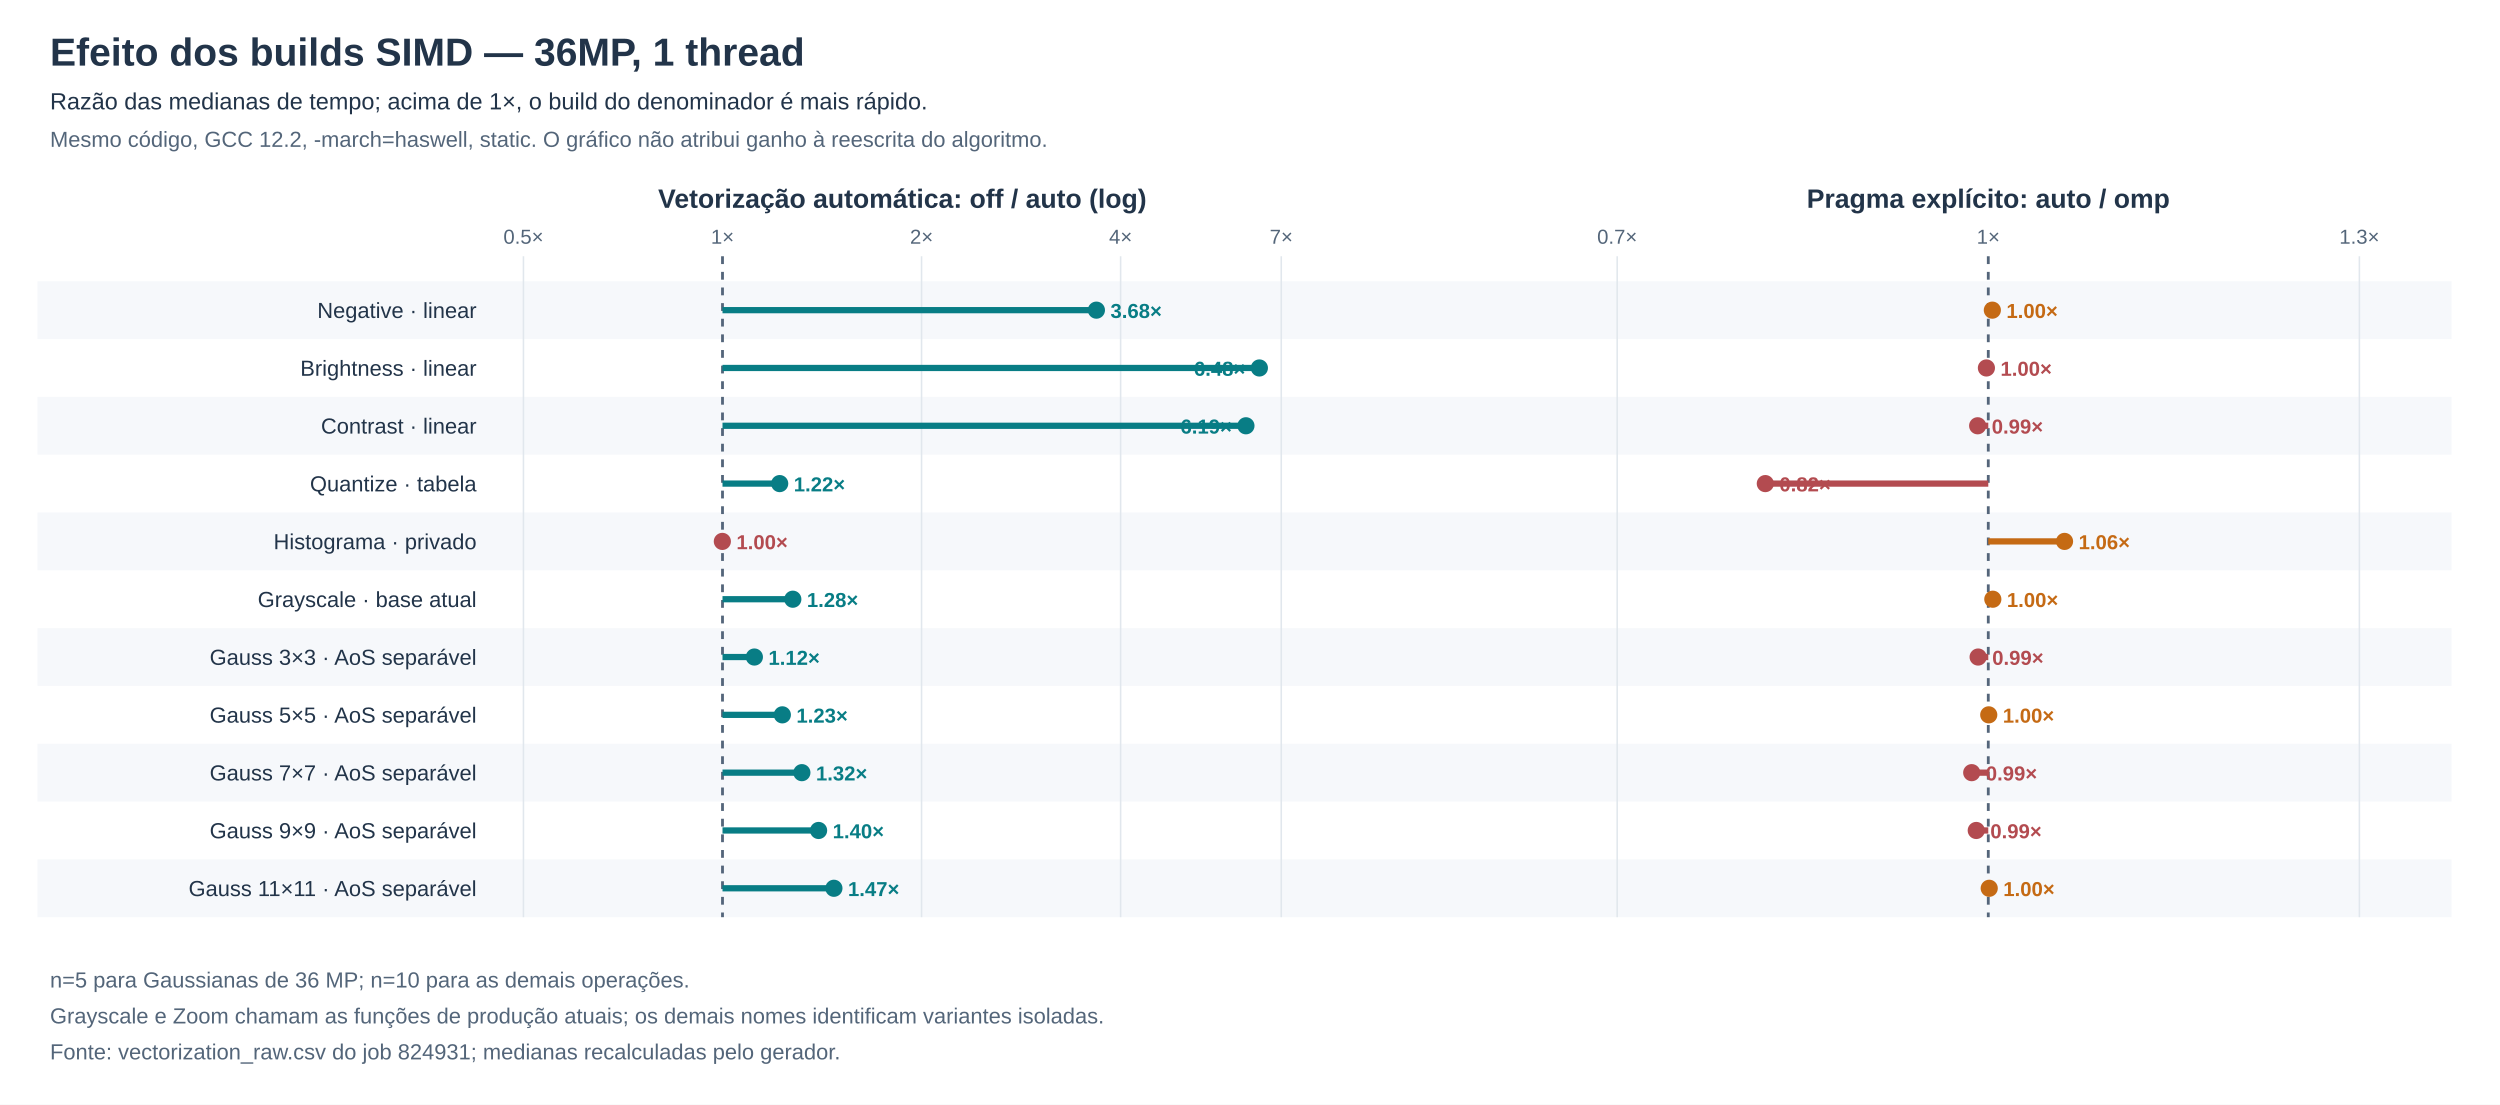
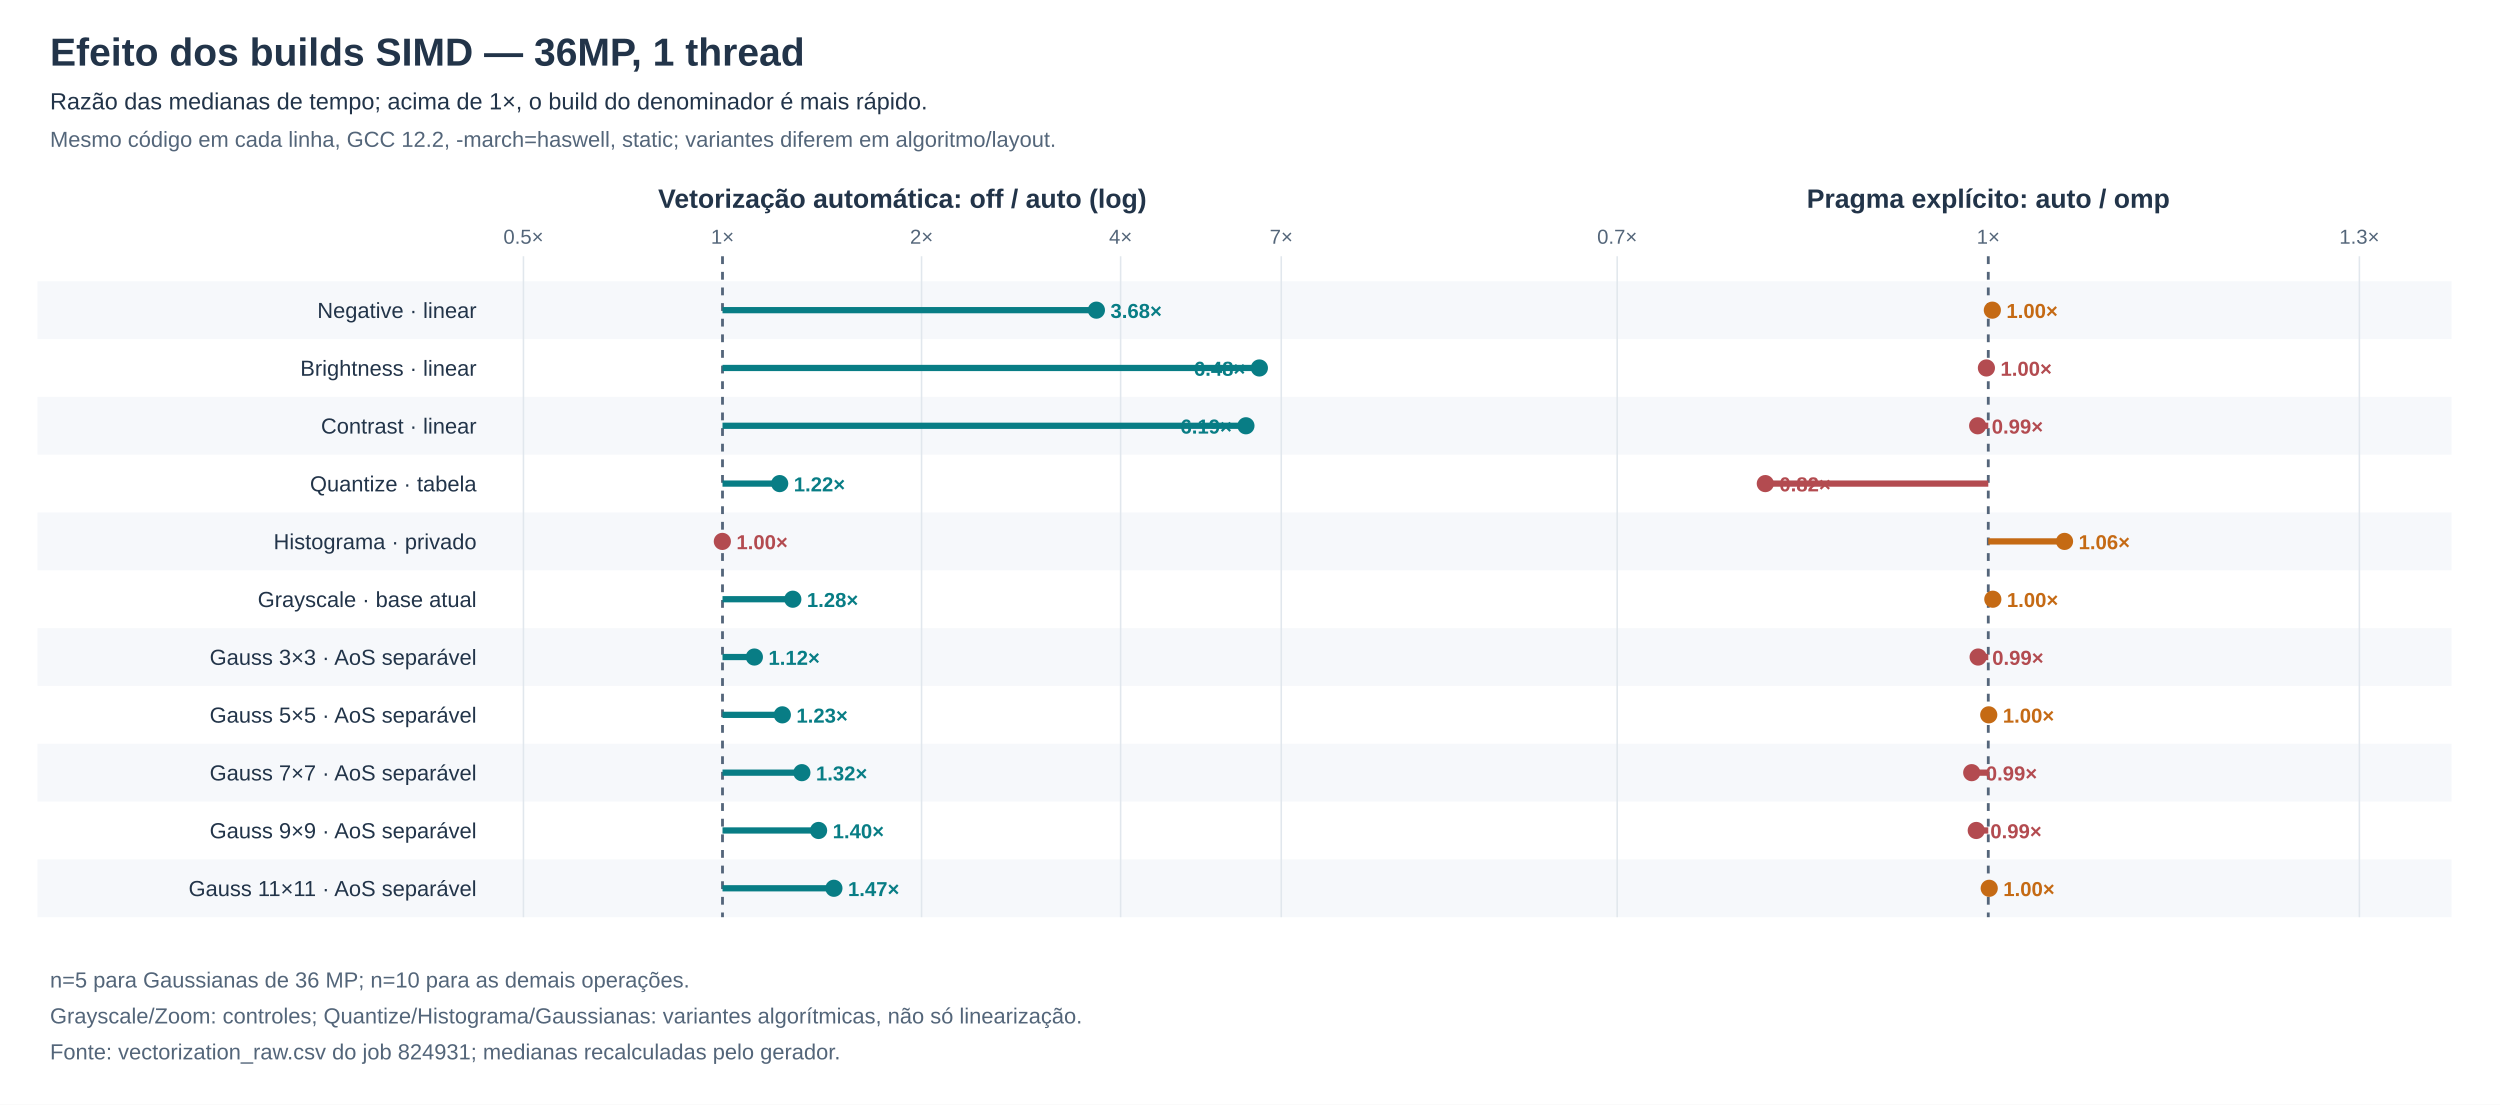
<svg xmlns="http://www.w3.org/2000/svg" width="1600" height="707" viewBox="0 0 1600 707" role="img" aria-label="Efeito dos builds SIMD — 36MP, 1 thread">
  <rect width="100%" height="100%" fill="#ffffff" />
  <g font-family="Arial,Helvetica,sans-serif">
    <text x="32.0" y="42.0" text-anchor="start" font-size="25" fill="#223449" font-weight="700">Efeito dos builds SIMD — 36MP, 1 thread</text>
    <text x="32.0" y="70.0" text-anchor="start" font-size="15" fill="#223449" font-weight="400">Razão das medianas de tempo; acima de 1×, o build do denominador é mais rápido.</text>
-     <text x="32.0" y="94.0" text-anchor="start" font-size="14" fill="#536579" font-weight="400">Mesmo código, GCC 12.2, -march=haswell, static. O gráfico não atribui ganho à reescrita do algoritmo.</text>
+     <text x="32.0" y="94.0" text-anchor="start" font-size="14" fill="#536579" font-weight="400">Mesmo código em cada linha, GCC 12.2, -march=haswell, static; variantes diferem em algoritmo/layout.</text>
    <rect x="24" y="180.0" width="1545" height="37" fill="#f6f8fb" />
    <rect x="24" y="254.0" width="1545" height="37" fill="#f6f8fb" />
    <rect x="24" y="328.0" width="1545" height="37" fill="#f6f8fb" />
    <rect x="24" y="402.0" width="1545" height="37" fill="#f6f8fb" />
    <rect x="24" y="476.0" width="1545" height="37" fill="#f6f8fb" />
    <rect x="24" y="550.0" width="1545" height="37" fill="#f6f8fb" />
    <text x="577.5" y="133.0" text-anchor="middle" font-size="17" fill="#223449" font-weight="700">Vetorização automática: off / auto (log)</text>
    <line x1="335.0" y1="164" x2="335.0" y2="587" stroke="#e1e7ed" stroke-width="1" />
    <text x="335.0" y="156.0" text-anchor="middle" font-size="13" fill="#536579" font-weight="400">0.5×</text>
    <line x1="462.4" y1="164" x2="462.4" y2="587" stroke="#54657a" stroke-width="1.8" stroke-dasharray="5 5" />
    <text x="462.4" y="156.0" text-anchor="middle" font-size="13" fill="#536579" font-weight="400">1×</text>
    <line x1="589.8" y1="164" x2="589.8" y2="587" stroke="#e1e7ed" stroke-width="1" />
    <text x="589.8" y="156.0" text-anchor="middle" font-size="13" fill="#536579" font-weight="400">2×</text>
    <line x1="717.2" y1="164" x2="717.2" y2="587" stroke="#e1e7ed" stroke-width="1" />
    <text x="717.2" y="156.0" text-anchor="middle" font-size="13" fill="#536579" font-weight="400">4×</text>
    <line x1="820.0" y1="164" x2="820.0" y2="587" stroke="#e1e7ed" stroke-width="1" />
    <text x="820.0" y="156.0" text-anchor="middle" font-size="13" fill="#536579" font-weight="400">7×</text>
    <text x="1272.5" y="133.0" text-anchor="middle" font-size="17" fill="#223449" font-weight="700">Pragma explícito: auto / omp</text>
    <line x1="1035.0" y1="164" x2="1035.0" y2="587" stroke="#e1e7ed" stroke-width="1" />
    <text x="1035.0" y="156.0" text-anchor="middle" font-size="13" fill="#536579" font-weight="400">0.7×</text>
    <line x1="1272.5" y1="164" x2="1272.5" y2="587" stroke="#54657a" stroke-width="1.8" stroke-dasharray="5 5" />
    <text x="1272.5" y="156.0" text-anchor="middle" font-size="13" fill="#536579" font-weight="400">1×</text>
    <line x1="1510.0" y1="164" x2="1510.0" y2="587" stroke="#e1e7ed" stroke-width="1" />
    <text x="1510.0" y="156.0" text-anchor="middle" font-size="13" fill="#536579" font-weight="400">1.3×</text>
    <text x="305.0" y="203.5" text-anchor="end" font-size="14" fill="#223449" font-weight="400">Negative · linear</text>
    <line x1="462.4" y1="198.5" x2="701.7" y2="198.5" stroke="#087d85" stroke-width="4" />
    <circle cx="701.7" cy="198.5" r="5.5" fill="#087d85" />
    <text x="710.7" y="203.5" text-anchor="start" font-size="13" fill="#087d85" font-weight="700">3.68×</text>
    <line x1="1272.5" y1="198.5" x2="1275.1" y2="198.5" stroke="#c56a14" stroke-width="4" />
    <circle cx="1275.1" cy="198.5" r="5.5" fill="#c56a14" />
    <text x="1284.1" y="203.5" text-anchor="start" font-size="13" fill="#c56a14" font-weight="700">1.00×</text>
    <text x="305.0" y="240.5" text-anchor="end" font-size="14" fill="#223449" font-weight="400">Brightness · linear</text>
    <line x1="462.4" y1="235.5" x2="806.0" y2="235.5" stroke="#087d85" stroke-width="4" />
    <circle cx="806.0" cy="235.5" r="5.5" fill="#087d85" />
    <text x="797.0" y="240.5" text-anchor="end" font-size="13" fill="#087d85" font-weight="700">6.48×</text>
    <line x1="1272.5" y1="235.5" x2="1271.3" y2="235.5" stroke="#b34b50" stroke-width="4" />
    <circle cx="1271.3" cy="235.5" r="5.5" fill="#b34b50" />
    <text x="1280.3" y="240.5" text-anchor="start" font-size="13" fill="#b34b50" font-weight="700">1.00×</text>
    <text x="305.0" y="277.5" text-anchor="end" font-size="14" fill="#223449" font-weight="400">Contrast · linear</text>
    <line x1="462.4" y1="272.5" x2="797.4" y2="272.5" stroke="#087d85" stroke-width="4" />
    <circle cx="797.4" cy="272.5" r="5.5" fill="#087d85" />
    <text x="788.4" y="277.5" text-anchor="end" font-size="13" fill="#087d85" font-weight="700">6.19×</text>
    <line x1="1272.5" y1="272.5" x2="1265.7" y2="272.5" stroke="#b34b50" stroke-width="4" />
    <circle cx="1265.7" cy="272.5" r="5.5" fill="#b34b50" />
    <text x="1274.7" y="277.5" text-anchor="start" font-size="13" fill="#b34b50" font-weight="700">0.99×</text>
    <text x="305.0" y="314.5" text-anchor="end" font-size="14" fill="#223449" font-weight="400">Quantize · tabela</text>
    <line x1="462.4" y1="309.5" x2="499.0" y2="309.5" stroke="#087d85" stroke-width="4" />
    <circle cx="499.0" cy="309.5" r="5.5" fill="#087d85" />
    <text x="508.0" y="314.5" text-anchor="start" font-size="13" fill="#087d85" font-weight="700">1.22×</text>
    <line x1="1272.5" y1="309.5" x2="1129.8" y2="309.5" stroke="#b34b50" stroke-width="4" />
    <circle cx="1129.8" cy="309.5" r="5.5" fill="#b34b50" />
    <text x="1138.8" y="314.5" text-anchor="start" font-size="13" fill="#b34b50" font-weight="700">0.82×</text>
    <text x="305.0" y="351.5" text-anchor="end" font-size="14" fill="#223449" font-weight="400">Histograma · privado</text>
    <line x1="462.4" y1="346.5" x2="462.3" y2="346.5" stroke="#b34b50" stroke-width="4" />
    <circle cx="462.3" cy="346.5" r="5.5" fill="#b34b50" />
    <text x="471.3" y="351.5" text-anchor="start" font-size="13" fill="#b34b50" font-weight="700">1.00×</text>
    <line x1="1272.5" y1="346.5" x2="1321.3" y2="346.5" stroke="#c56a14" stroke-width="4" />
    <circle cx="1321.3" cy="346.5" r="5.5" fill="#c56a14" />
    <text x="1330.3" y="351.5" text-anchor="start" font-size="13" fill="#c56a14" font-weight="700">1.06×</text>
    <text x="305.0" y="388.5" text-anchor="end" font-size="14" fill="#223449" font-weight="400">Grayscale · base atual</text>
    <line x1="462.4" y1="383.5" x2="507.4" y2="383.5" stroke="#087d85" stroke-width="4" />
    <circle cx="507.4" cy="383.5" r="5.5" fill="#087d85" />
    <text x="516.4" y="388.5" text-anchor="start" font-size="13" fill="#087d85" font-weight="700">1.28×</text>
    <line x1="1272.5" y1="383.5" x2="1275.4" y2="383.5" stroke="#c56a14" stroke-width="4" />
    <circle cx="1275.4" cy="383.5" r="5.5" fill="#c56a14" />
    <text x="1284.4" y="388.5" text-anchor="start" font-size="13" fill="#c56a14" font-weight="700">1.00×</text>
    <text x="305.0" y="425.5" text-anchor="end" font-size="14" fill="#223449" font-weight="400">Gauss 3×3 · AoS separável</text>
    <line x1="462.4" y1="420.5" x2="482.8" y2="420.5" stroke="#087d85" stroke-width="4" />
    <circle cx="482.8" cy="420.5" r="5.5" fill="#087d85" />
    <text x="491.8" y="425.5" text-anchor="start" font-size="13" fill="#087d85" font-weight="700">1.12×</text>
    <line x1="1272.5" y1="420.5" x2="1266.0" y2="420.5" stroke="#b34b50" stroke-width="4" />
    <circle cx="1266.0" cy="420.5" r="5.5" fill="#b34b50" />
    <text x="1275.0" y="425.5" text-anchor="start" font-size="13" fill="#b34b50" font-weight="700">0.99×</text>
    <text x="305.0" y="462.5" text-anchor="end" font-size="14" fill="#223449" font-weight="400">Gauss 5×5 · AoS separável</text>
    <line x1="462.4" y1="457.5" x2="500.7" y2="457.5" stroke="#087d85" stroke-width="4" />
    <circle cx="500.7" cy="457.5" r="5.5" fill="#087d85" />
    <text x="509.7" y="462.5" text-anchor="start" font-size="13" fill="#087d85" font-weight="700">1.23×</text>
    <line x1="1272.5" y1="457.5" x2="1272.8" y2="457.5" stroke="#c56a14" stroke-width="4" />
    <circle cx="1272.8" cy="457.5" r="5.5" fill="#c56a14" />
    <text x="1281.8" y="462.5" text-anchor="start" font-size="13" fill="#c56a14" font-weight="700">1.00×</text>
    <text x="305.0" y="499.5" text-anchor="end" font-size="14" fill="#223449" font-weight="400">Gauss 7×7 · AoS separável</text>
    <line x1="462.4" y1="494.5" x2="513.2" y2="494.5" stroke="#087d85" stroke-width="4" />
    <circle cx="513.2" cy="494.5" r="5.5" fill="#087d85" />
    <text x="522.2" y="499.5" text-anchor="start" font-size="13" fill="#087d85" font-weight="700">1.32×</text>
    <line x1="1272.5" y1="494.5" x2="1261.9" y2="494.5" stroke="#b34b50" stroke-width="4" />
    <circle cx="1261.9" cy="494.5" r="5.5" fill="#b34b50" />
    <text x="1270.9" y="499.5" text-anchor="start" font-size="13" fill="#b34b50" font-weight="700">0.99×</text>
    <text x="305.0" y="536.5" text-anchor="end" font-size="14" fill="#223449" font-weight="400">Gauss 9×9 · AoS separável</text>
    <line x1="462.4" y1="531.5" x2="523.9" y2="531.5" stroke="#087d85" stroke-width="4" />
    <circle cx="523.9" cy="531.5" r="5.5" fill="#087d85" />
    <text x="532.9" y="536.5" text-anchor="start" font-size="13" fill="#087d85" font-weight="700">1.40×</text>
    <line x1="1272.5" y1="531.5" x2="1264.8" y2="531.5" stroke="#b34b50" stroke-width="4" />
    <circle cx="1264.8" cy="531.5" r="5.5" fill="#b34b50" />
    <text x="1273.8" y="536.5" text-anchor="start" font-size="13" fill="#b34b50" font-weight="700">0.99×</text>
    <text x="305.0" y="573.5" text-anchor="end" font-size="14" fill="#223449" font-weight="400">Gauss 11×11 · AoS separável</text>
    <line x1="462.4" y1="568.5" x2="533.7" y2="568.5" stroke="#087d85" stroke-width="4" />
    <circle cx="533.7" cy="568.5" r="5.5" fill="#087d85" />
    <text x="542.7" y="573.5" text-anchor="start" font-size="13" fill="#087d85" font-weight="700">1.47×</text>
    <line x1="1272.5" y1="568.5" x2="1273.1" y2="568.5" stroke="#c56a14" stroke-width="4" />
    <circle cx="1273.1" cy="568.5" r="5.5" fill="#c56a14" />
    <text x="1282.1" y="573.5" text-anchor="start" font-size="13" fill="#c56a14" font-weight="700">1.00×</text>
    <text x="32.0" y="632.0" text-anchor="start" font-size="14" fill="#536579" font-weight="400">n=5 para Gaussianas de 36 MP; n=10 para as demais operações.</text>
-     <text x="32.0" y="655.0" text-anchor="start" font-size="14" fill="#536579" font-weight="400">Grayscale e Zoom chamam as funções de produção atuais; os demais nomes identificam variantes isoladas.</text>
+     <text x="32.0" y="655.0" text-anchor="start" font-size="14" fill="#536579" font-weight="400">Grayscale/Zoom: controles; Quantize/Histograma/Gaussianas: variantes algorítmicas, não só linearização.</text>
    <text x="32.0" y="678.0" text-anchor="start" font-size="14" fill="#536579" font-weight="400">Fonte: vectorization_raw.csv do job 824931; medianas recalculadas pelo gerador.</text>
  </g>
</svg>
